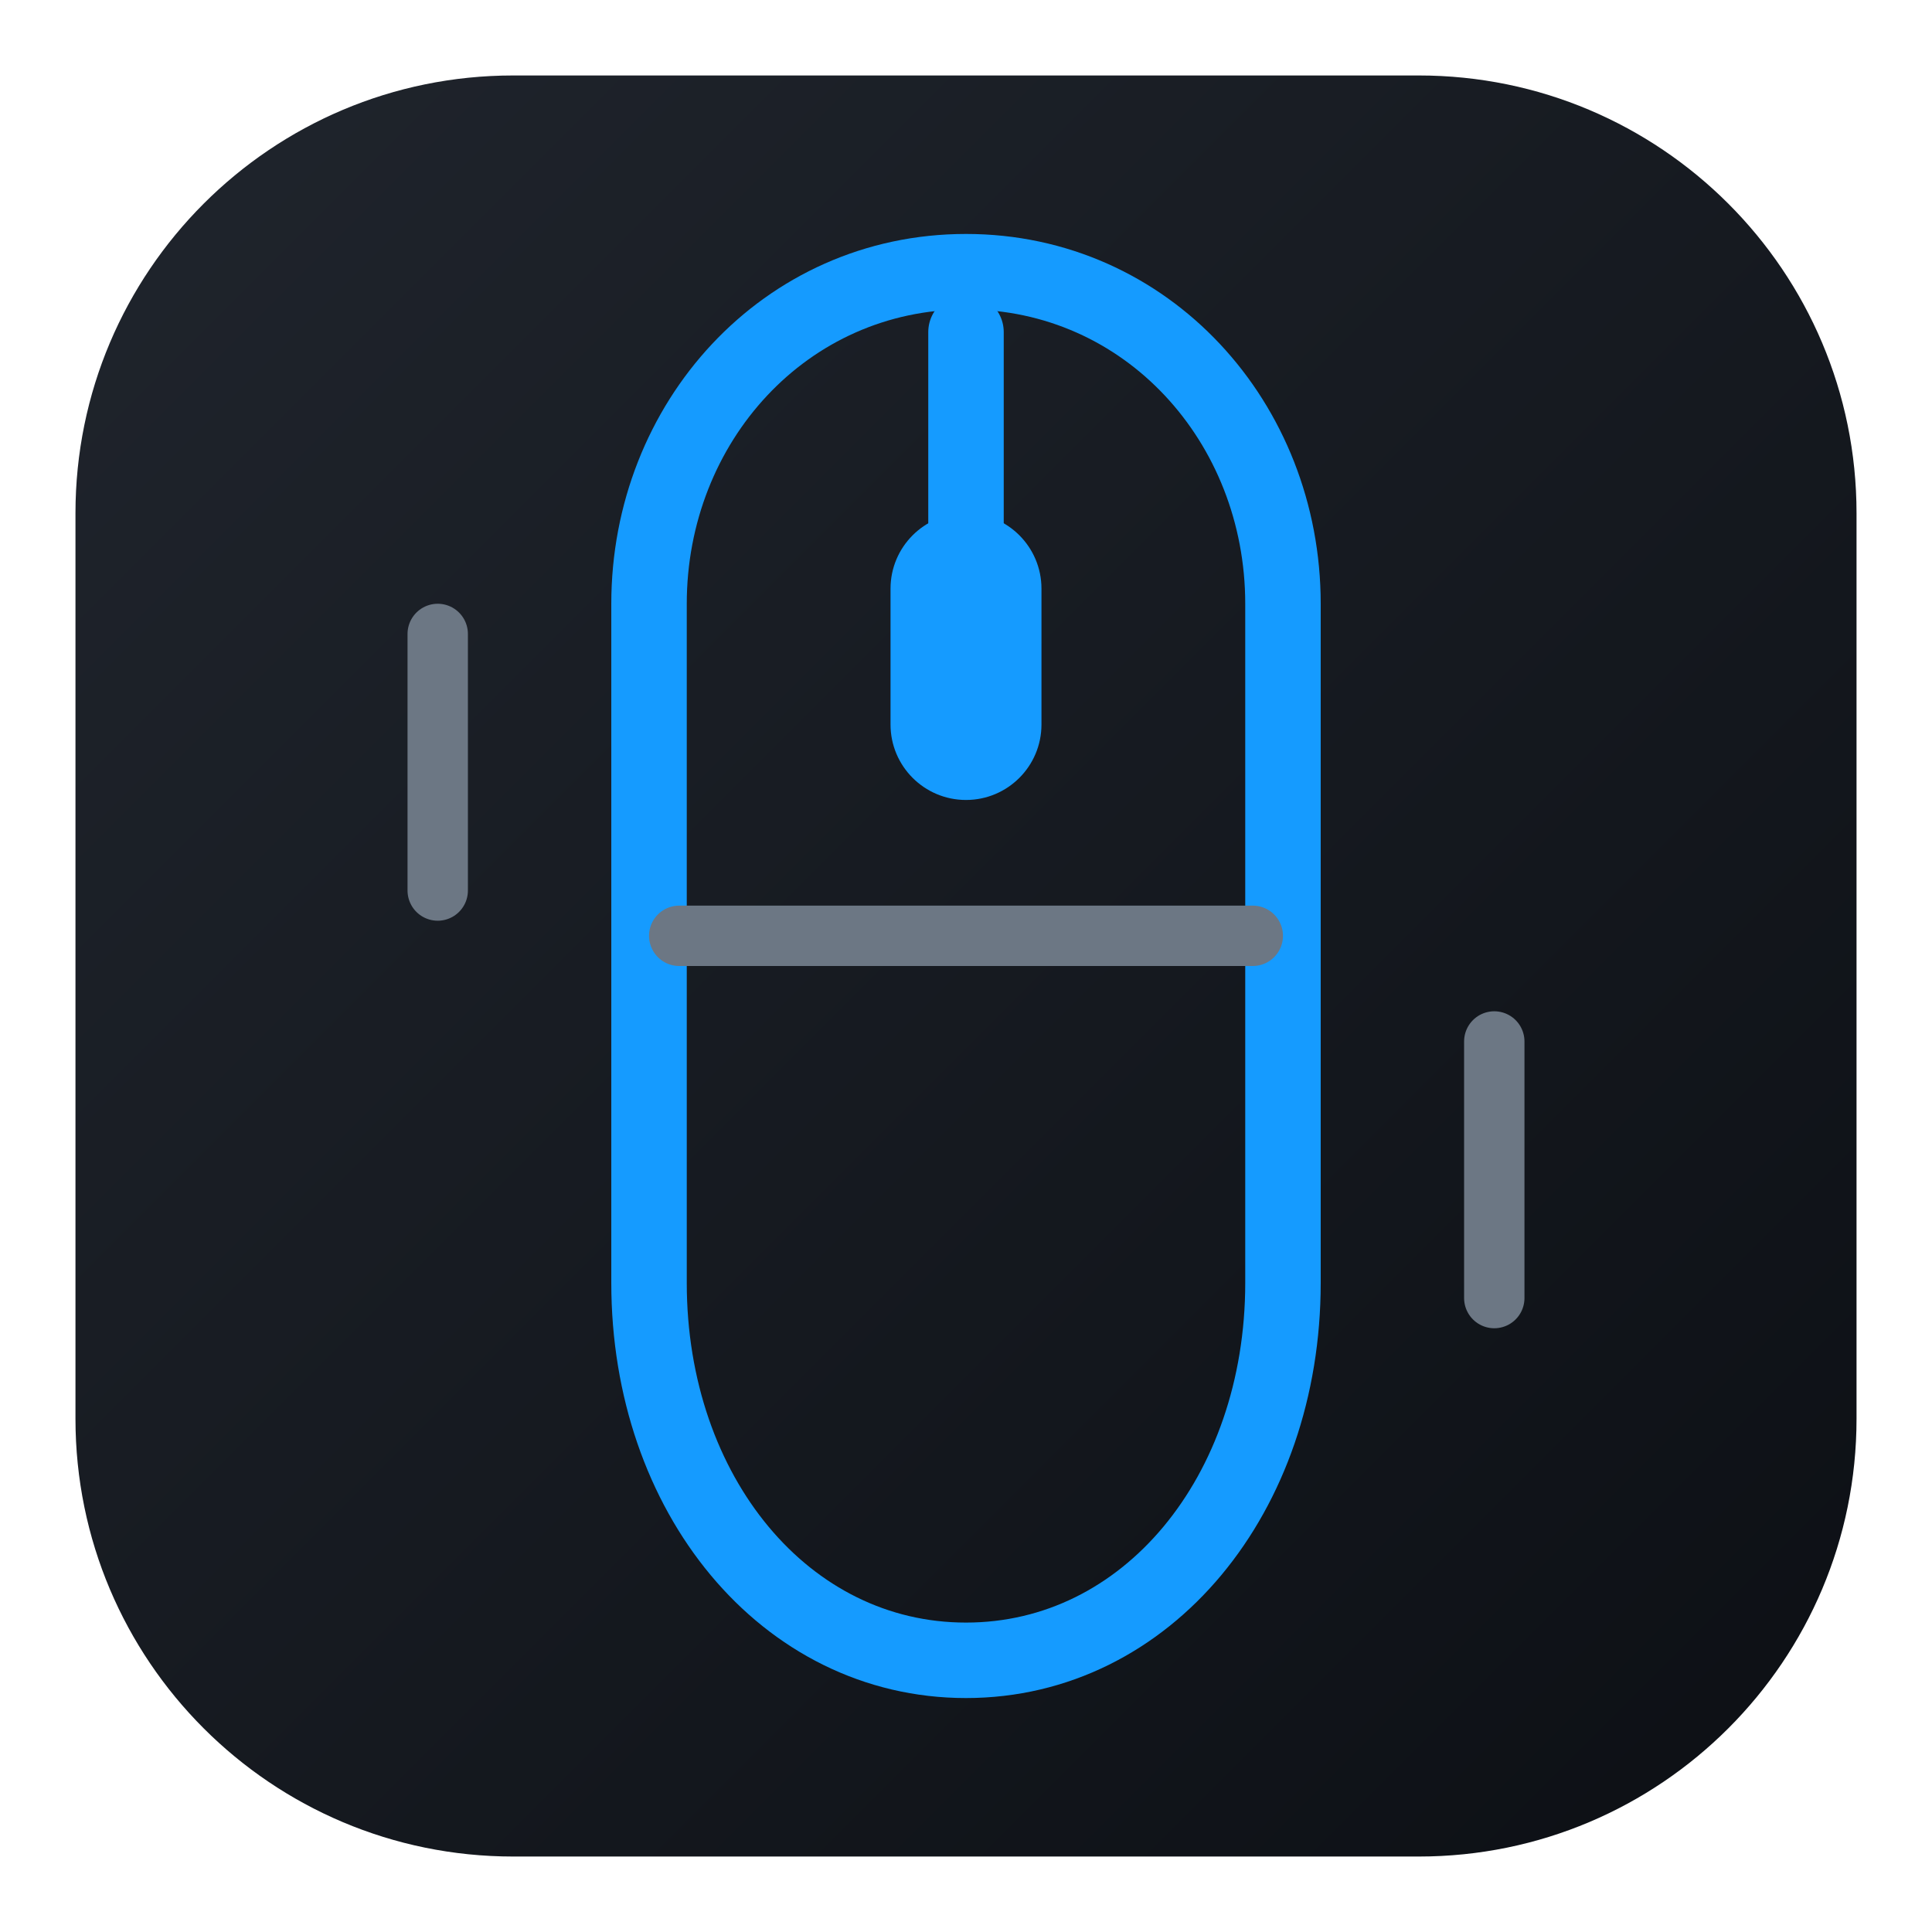
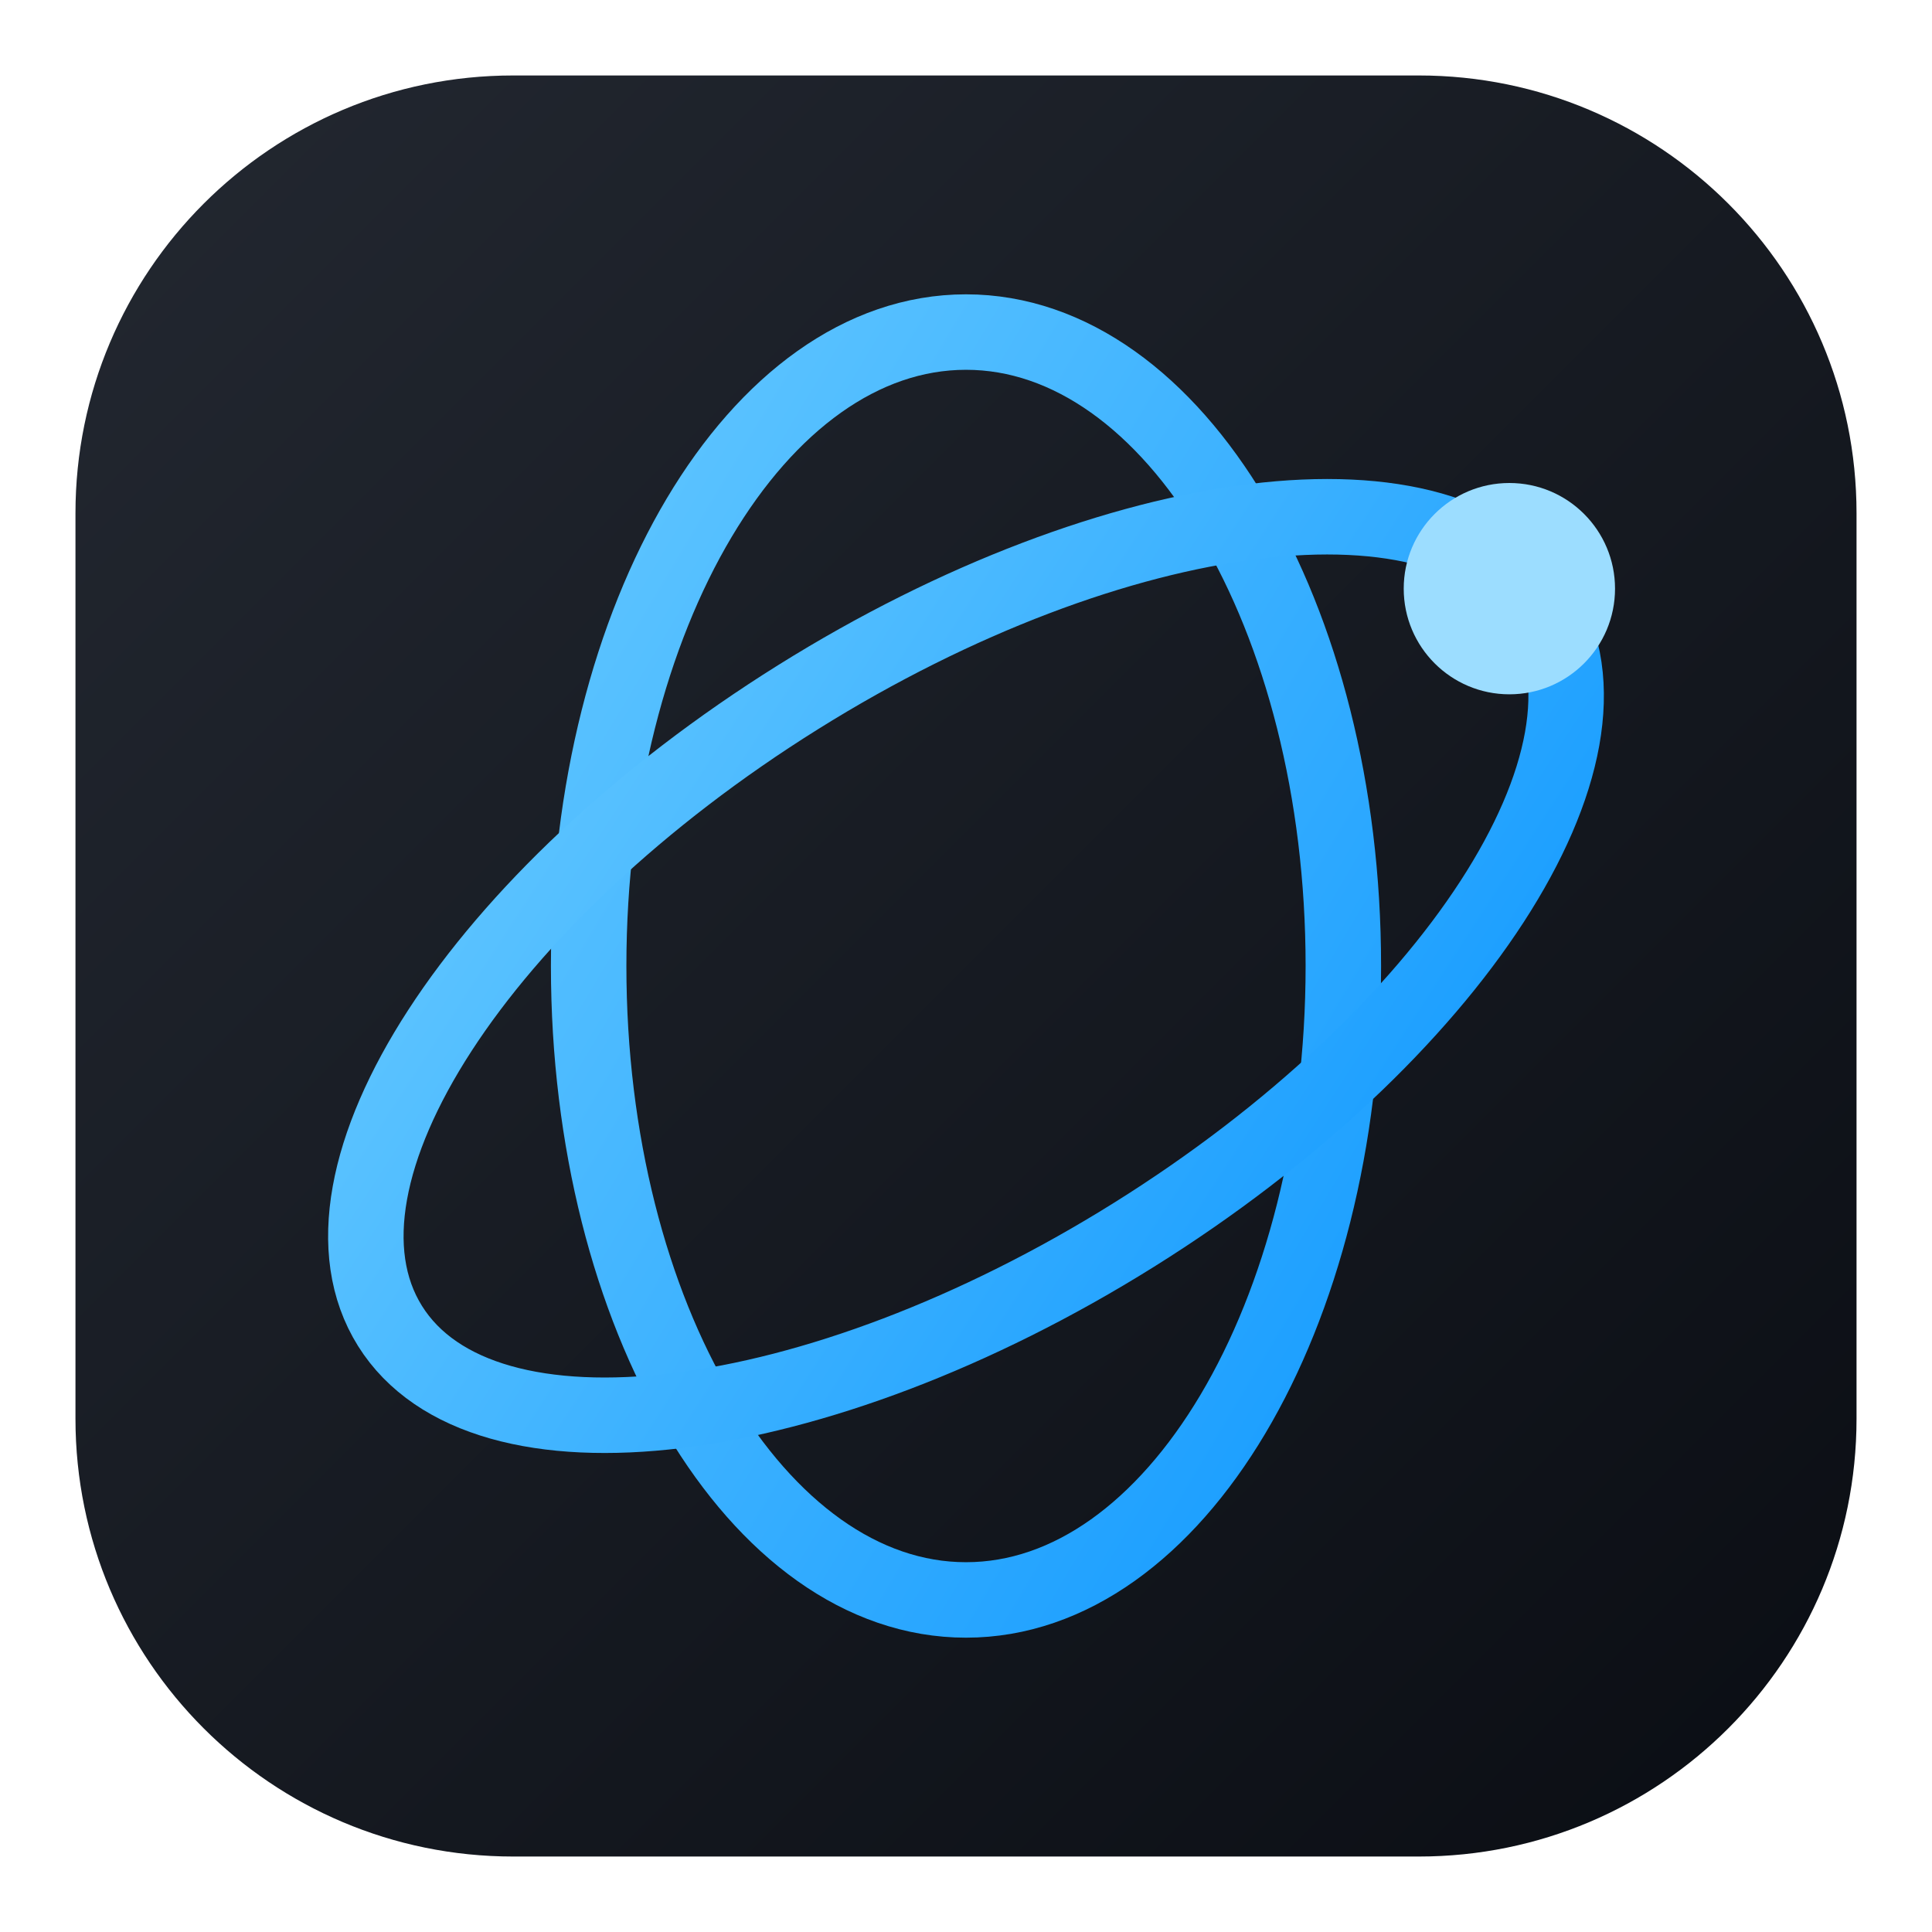
<svg xmlns="http://www.w3.org/2000/svg" width="128" height="128" viewBox="0 0 128 128">
  <defs>
    <linearGradient id="base" x2="1" y2="1">
-       <stop stop-color="#20252d" />
-       <stop offset="1" stop-color="#0c0f14" />
+       <stop stop-color="#232831" />
+       <stop offset="1" stop-color="#0a0d13" />
+     </linearGradient>
+     <linearGradient id="orbit" x2="1" y2="1">
+       <stop stop-color="#62c7ff" />
+       <stop offset="1" stop-color="#159bff" />
    </linearGradient>
  </defs>
  <rect x="5" y="5" width="118" height="118" rx="29" fill="url(#base)" />
-   <path d="M43 40c0-12 9-22 21-22s21 10 21 22v45c0 14-9 25-21 25S43 99 43 85Z" fill="none" stroke="#159bff" stroke-width="5" />
-   <path d="M64 22v25" stroke="#159bff" stroke-width="5" stroke-linecap="round" />
-   <rect x="59" y="34" width="10" height="19" rx="5" fill="#159bff" />
-   <path d="M45 62h38M29 42v17M99 69v17" stroke="#6c7784" stroke-width="4" stroke-linecap="round" />
+   <g fill="none" stroke="url(#orbit)" stroke-width="5">
+     <ellipse cx="64" cy="64" rx="25" ry="42" />
+     <ellipse cx="64" cy="64" rx="45" ry="21" transform="rotate(-32 64 64)" />
+   </g>
+   <circle cx="100" cy="39" r="7" fill="#9cddff" />
</svg>
